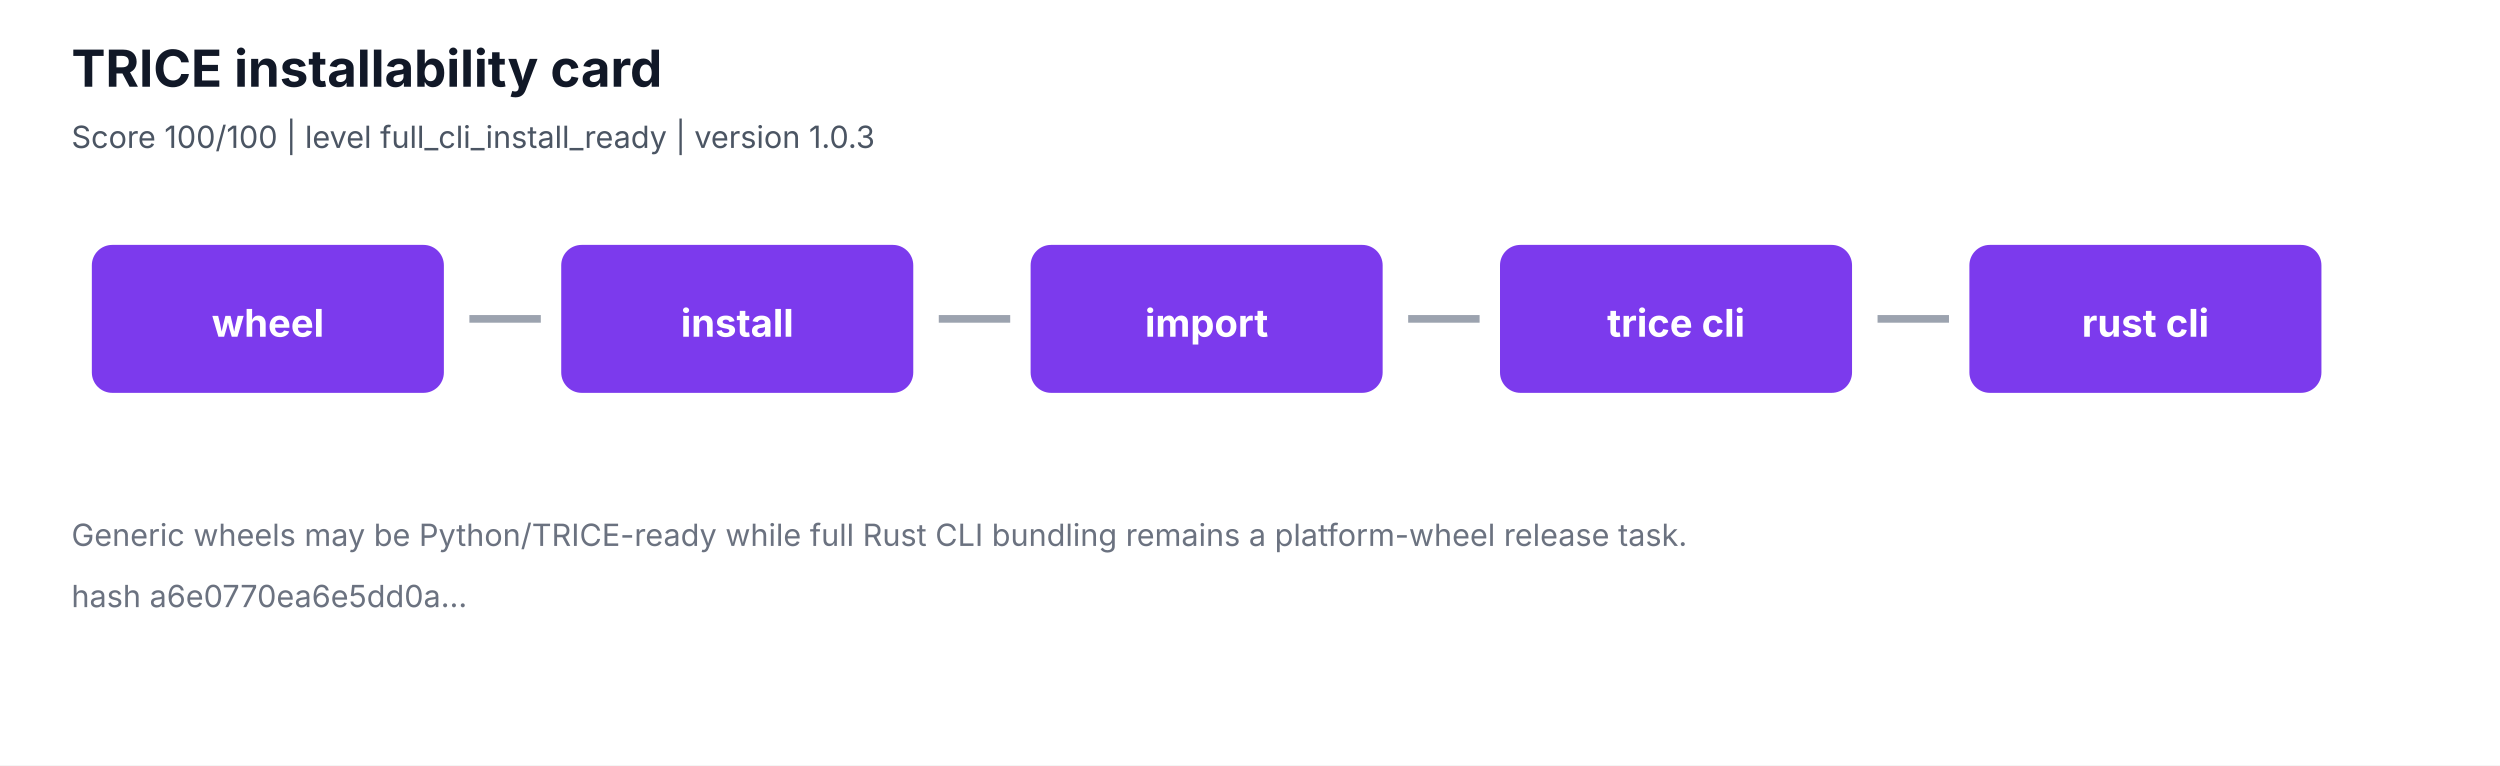
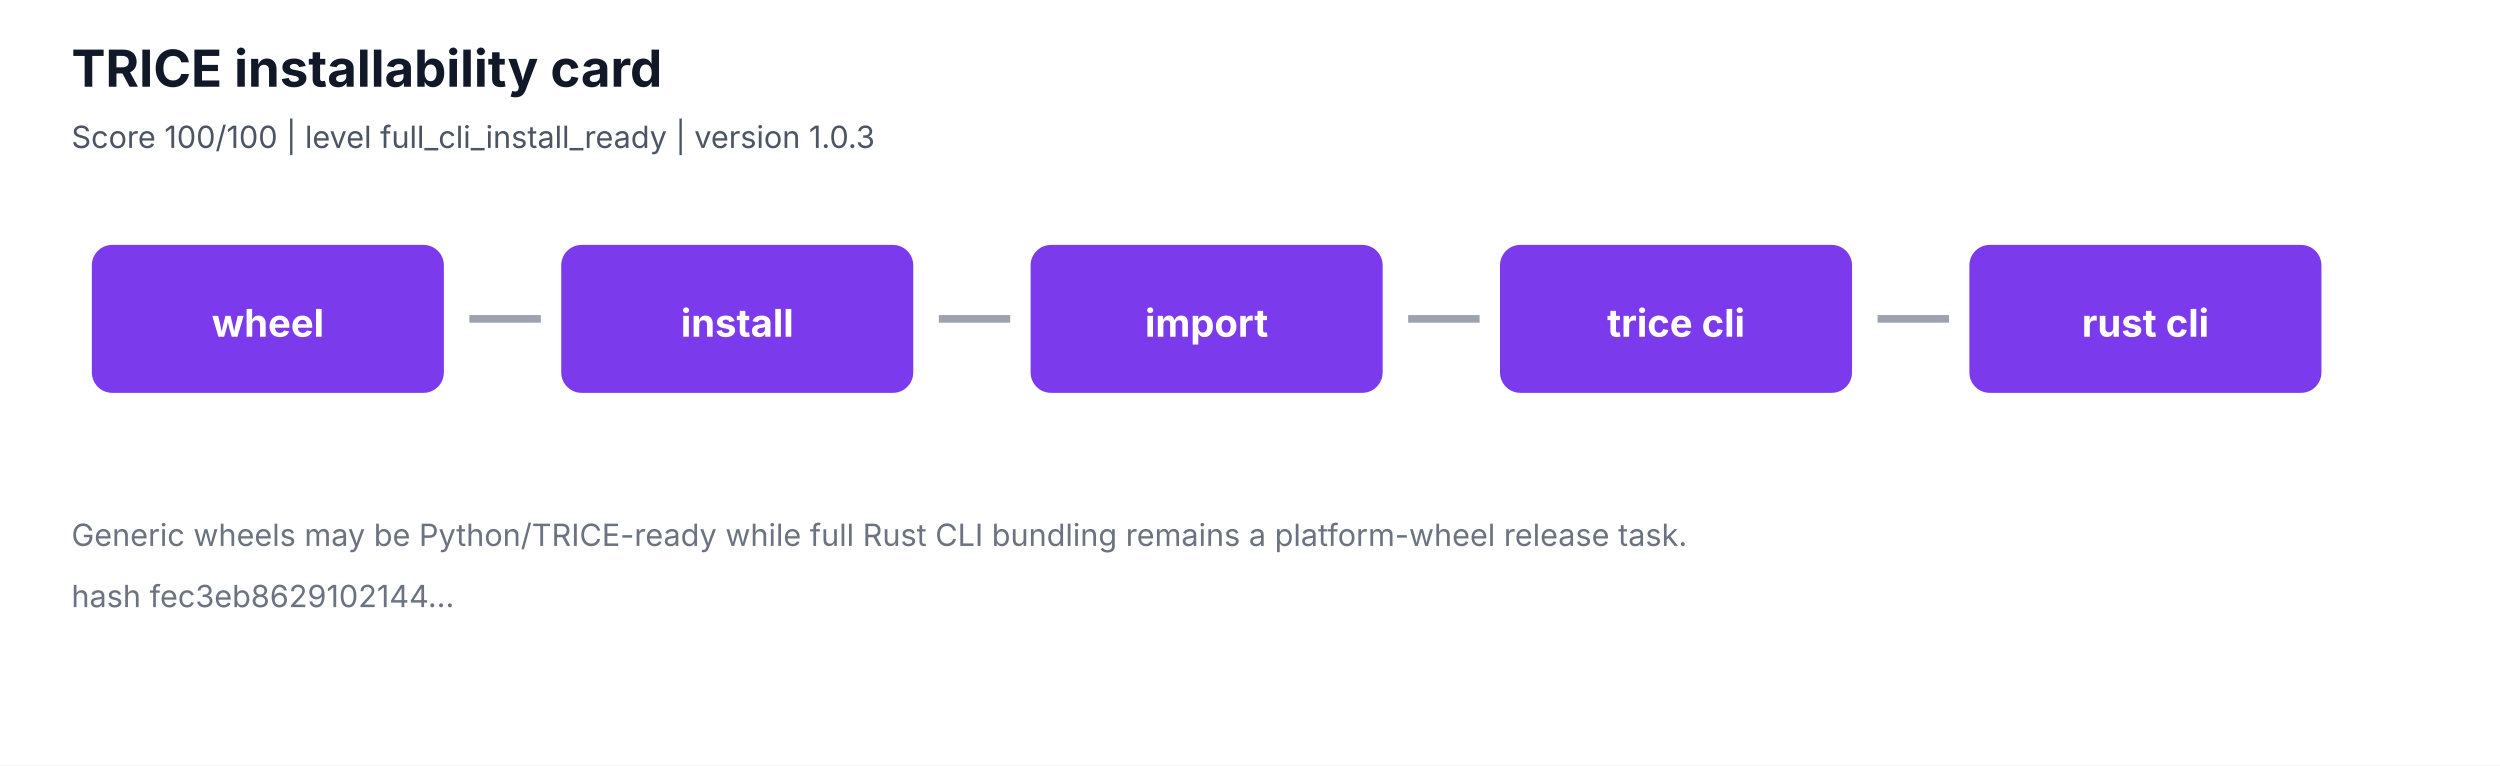
<svg xmlns="http://www.w3.org/2000/svg" width="980" height="300" viewBox="0 0 980 300">
  <rect width="100%" height="100%" fill="#ffffff" />
  <text x="28" y="34" font-family="Inter,Segoe UI,Arial" font-size="20" font-weight="700" fill="#111827">TRICE installability card</text>
  <text x="28" y="58" font-family="Inter,Segoe UI,Arial" font-size="12" fill="#4b5563">Score 100/100 | level full_cli_install_ready | version 1.0.3</text>
  <rect x="36" y="96" width="138" height="58" rx="8" fill="#7c3aed" />
  <text x="105" y="132" text-anchor="middle" font-family="Inter,Segoe UI,Arial" font-size="15" font-weight="700" fill="#ffffff">wheel</text>
  <line x1="184" y1="125" x2="212" y2="125" stroke="#9ca3af" stroke-width="3" />
  <rect x="220" y="96" width="138" height="58" rx="8" fill="#7c3aed" />
  <text x="289" y="132" text-anchor="middle" font-family="Inter,Segoe UI,Arial" font-size="15" font-weight="700" fill="#ffffff">install</text>
  <line x1="368" y1="125" x2="396" y2="125" stroke="#9ca3af" stroke-width="3" />
  <rect x="404" y="96" width="138" height="58" rx="8" fill="#7c3aed" />
  <text x="473" y="132" text-anchor="middle" font-family="Inter,Segoe UI,Arial" font-size="15" font-weight="700" fill="#ffffff">import</text>
  <line x1="552" y1="125" x2="580" y2="125" stroke="#9ca3af" stroke-width="3" />
  <rect x="588" y="96" width="138" height="58" rx="8" fill="#7c3aed" />
  <text x="657" y="132" text-anchor="middle" font-family="Inter,Segoe UI,Arial" font-size="15" font-weight="700" fill="#ffffff">trice cli</text>
  <line x1="736" y1="125" x2="764" y2="125" stroke="#9ca3af" stroke-width="3" />
  <rect x="772" y="96" width="138" height="58" rx="8" fill="#7c3aed" />
  <text x="841" y="132" text-anchor="middle" font-family="Inter,Segoe UI,Arial" font-size="15" font-weight="700" fill="#ffffff">rust cli</text>
  <text x="28" y="214" font-family="Inter,Segoe UI,Arial" font-size="12" fill="#6b7280">Generic wheels may be Python/TRICE-ready while full Rust CLI bundling remains a platform-wheel release task.</text>
-   <text x="28" y="238" font-family="Inter,Segoe UI,Arial" font-size="12" fill="#6b7280">hash a6e0770ea6e5dd0a...</text>
+   <text x="28" y="238" font-family="Inter,Segoe UI,Arial" font-size="12" fill="#6b7280">hash fec3eb8629102144...</text>
</svg>
